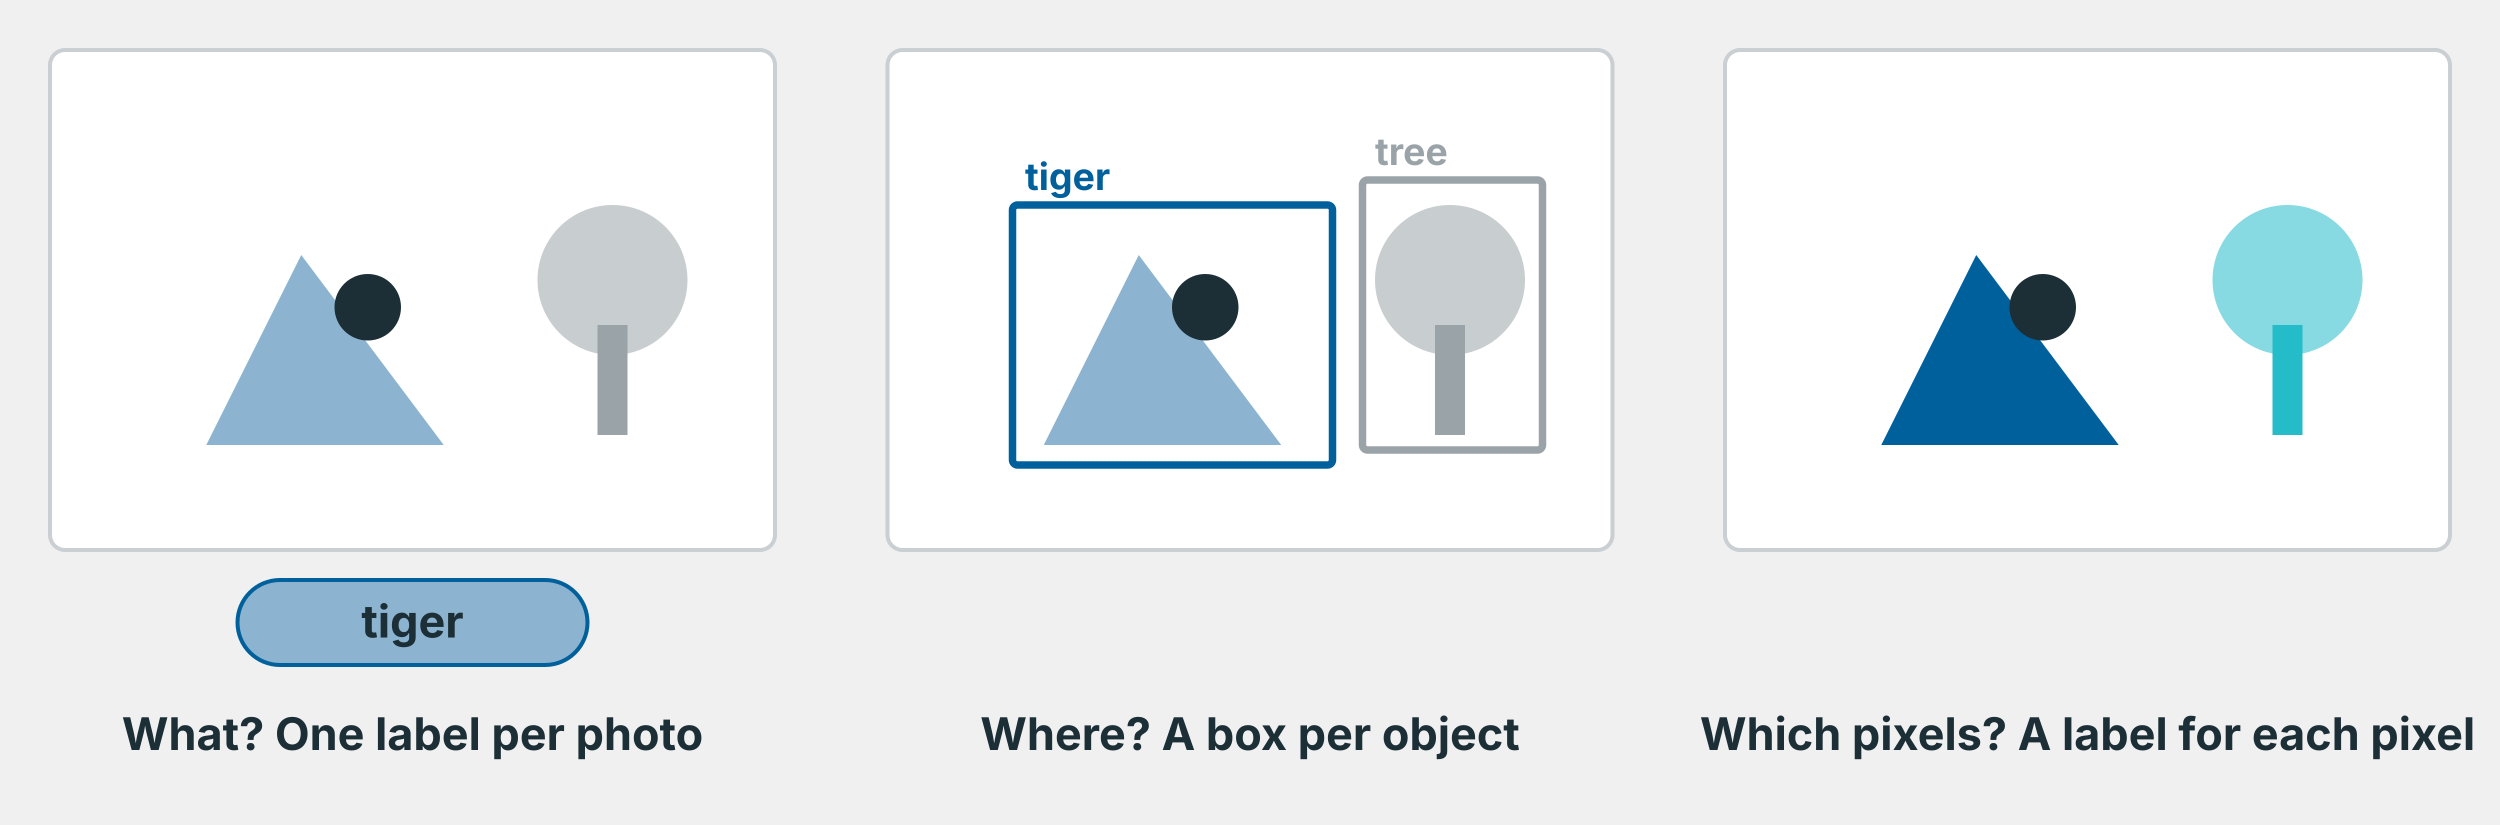
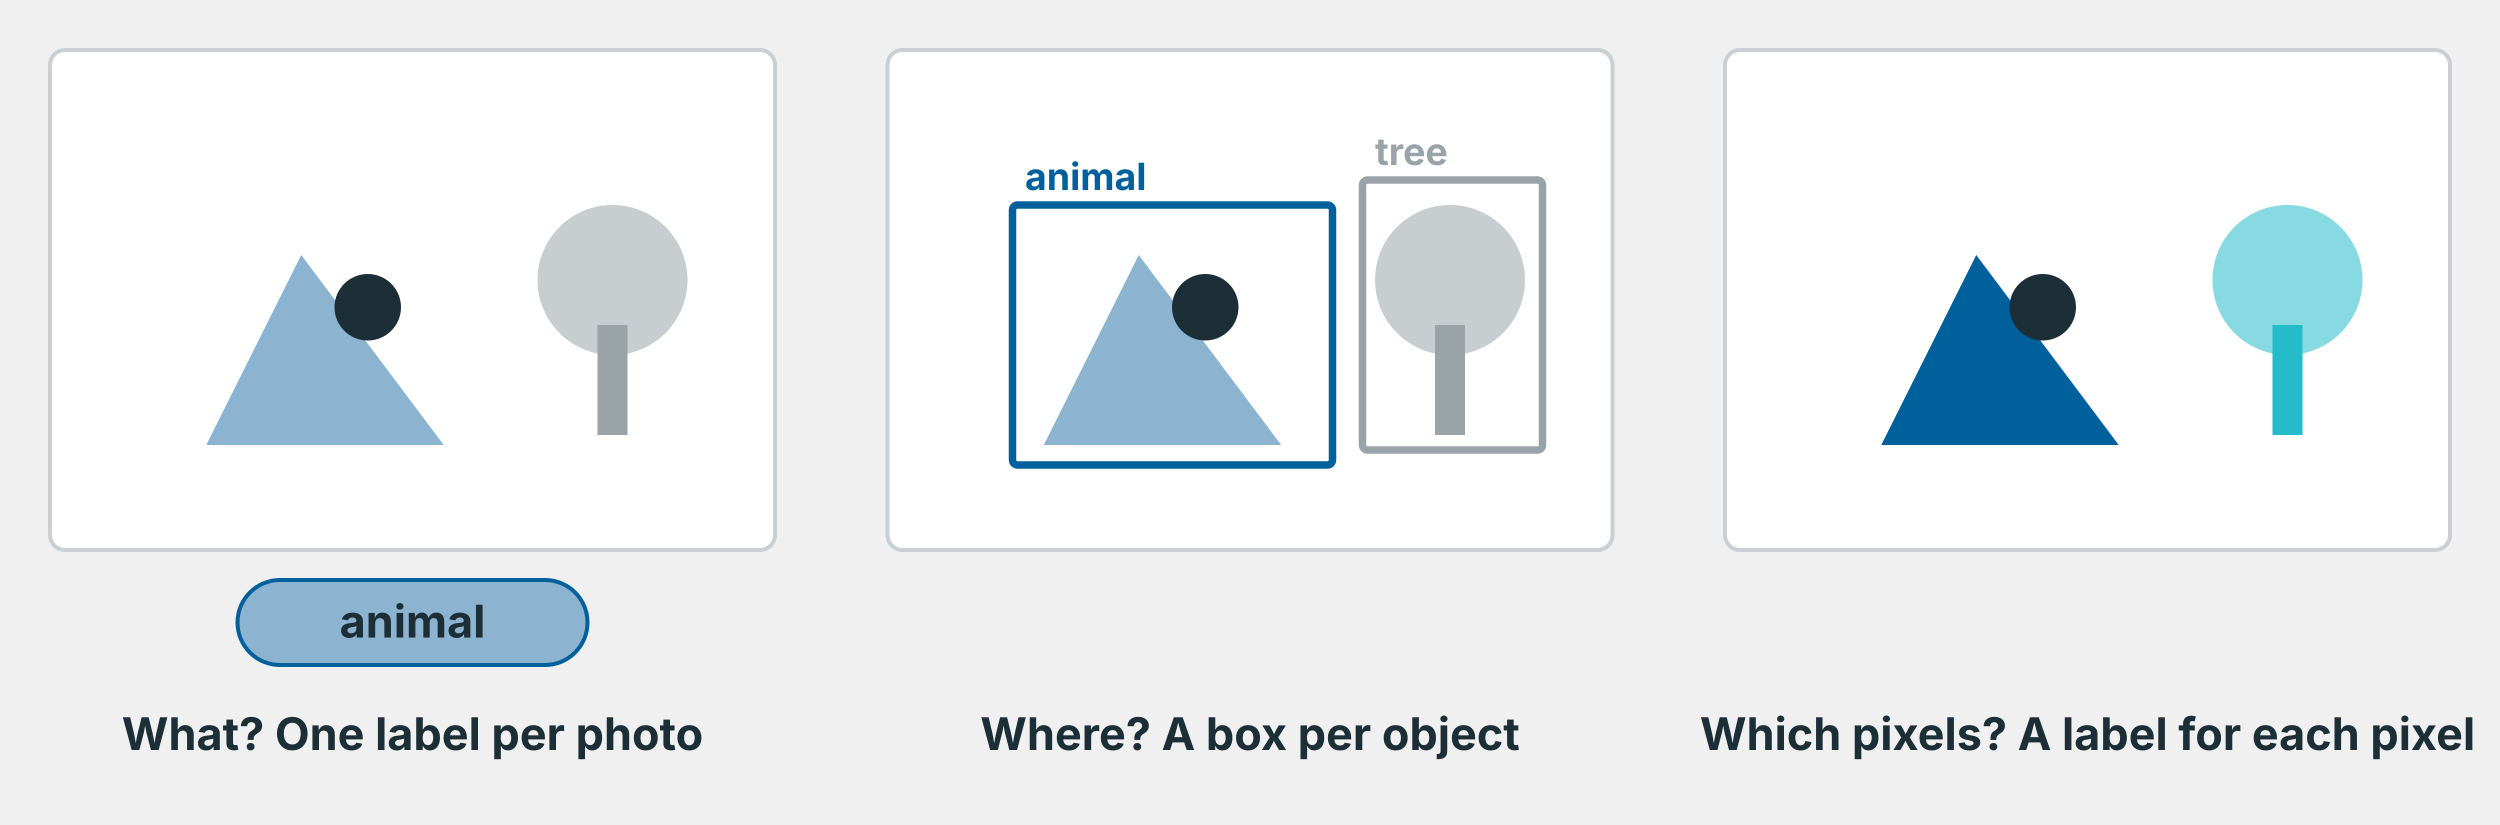
<svg xmlns="http://www.w3.org/2000/svg" viewBox="0 0 1000 330" font-family="Inter, Arimo, Helvetica, sans-serif">
  <defs>
    <marker id="ah" viewBox="0 0 10 10" refX="9" refY="5" markerWidth="7" markerHeight="7" orient="auto-start-reverse">
      <path d="M0,0 L10,5 L0,10 z" fill="#1c2e36" />
    </marker>
    <marker id="ahA" viewBox="0 0 10 10" refX="9" refY="5" markerWidth="7" markerHeight="7" orient="auto-start-reverse">
      <path class="accent-fill" d="M0,0 L10,5 L0,10 z" fill="#00609c" />
    </marker>
  </defs>
  <g data-step="1">
    <rect x="20" y="20" width="290" height="200" rx="6" fill="#ffffff" stroke="#c9cfd2" stroke-width="1.6" />
    <rect x="239" y="130" width="12" height="44" fill="#9aa4a8" />
    <circle cx="245" cy="112" r="30" fill="#9aa4a8" fill-opacity="0.55" />
    <g transform="translate(130,140) scale(0.95,0.95)">
      <polygon class="accent-a-light-fill" points="-50,40 -10,-40 50,40" fill="#8cb3cf" />
      <circle cx="18" cy="-18" r="14" fill="#1c2e36" />
    </g>
    <rect class="accent-a-light-fill accent-stroke" x="95" y="232" width="140" height="34" rx="17" fill="#8cb3cf" stroke="#00609c" stroke-width="1.6" />
-     <text x="165" y="255" font-size="18" font-weight="bold" text-anchor="middle" fill="#1c2e36">tiger</text>
+     <text x="165" y="255" font-size="18" font-weight="bold" text-anchor="middle" fill="#1c2e36">animal</text>
    <text x="165" y="300" font-size="18" font-weight="bold" text-anchor="middle" fill="#1c2e36">What? One label per photo</text>
  </g>
  <g data-step="2">
    <rect x="355" y="20" width="290" height="200" rx="6" fill="#ffffff" stroke="#c9cfd2" stroke-width="1.6" />
    <rect x="574" y="130" width="12" height="44" fill="#9aa4a8" />
    <circle cx="580" cy="112" r="30" fill="#9aa4a8" fill-opacity="0.55" />
    <g transform="translate(465,140) scale(0.95,0.95)">
      <polygon class="accent-a-light-fill" points="-50,40 -10,-40 50,40" fill="#8cb3cf" />
      <circle cx="18" cy="-18" r="14" fill="#1c2e36" />
    </g>
    <rect class="accent-stroke" x="405" y="82" width="128" height="104" rx="2" fill="none" stroke="#00609c" stroke-width="3" />
-     <text class="accent-fill" x="410" y="76" font-size="15" font-weight="bold" text-anchor="start" fill="#00609c">tiger</text>
+     <text class="accent-fill" x="410" y="76" font-size="15" font-weight="bold" text-anchor="start" fill="#00609c">animal</text>
    <rect x="545" y="72" width="72" height="108" rx="2" fill="none" stroke="#9aa4a8" stroke-width="3" />
    <text x="550" y="66" font-size="15" font-weight="bold" text-anchor="start" fill="#9aa4a8">tree</text>
    <text x="500" y="300" font-size="18" font-weight="bold" text-anchor="middle" fill="#1c2e36">Where? A box per object</text>
  </g>
  <g data-step="3">
    <rect x="690" y="20" width="290" height="200" rx="6" fill="#ffffff" stroke="#c9cfd2" stroke-width="1.6" />
    <rect x="909" y="130" width="12" height="44" fill="#25bcca" />
    <circle cx="915" cy="112" r="30" fill="#25bcca" fill-opacity="0.55" />
    <g transform="translate(800,140) scale(0.95,0.95)">
      <polygon class="accent-fill" points="-50,40 -10,-40 50,40" fill="#00609c" />
      <circle cx="18" cy="-18" r="14" fill="#1c2e36" />
    </g>
    <text x="835" y="300" font-size="18" font-weight="bold" text-anchor="middle" fill="#1c2e36">Which pixels? A label for each pixel</text>
  </g>
</svg>
